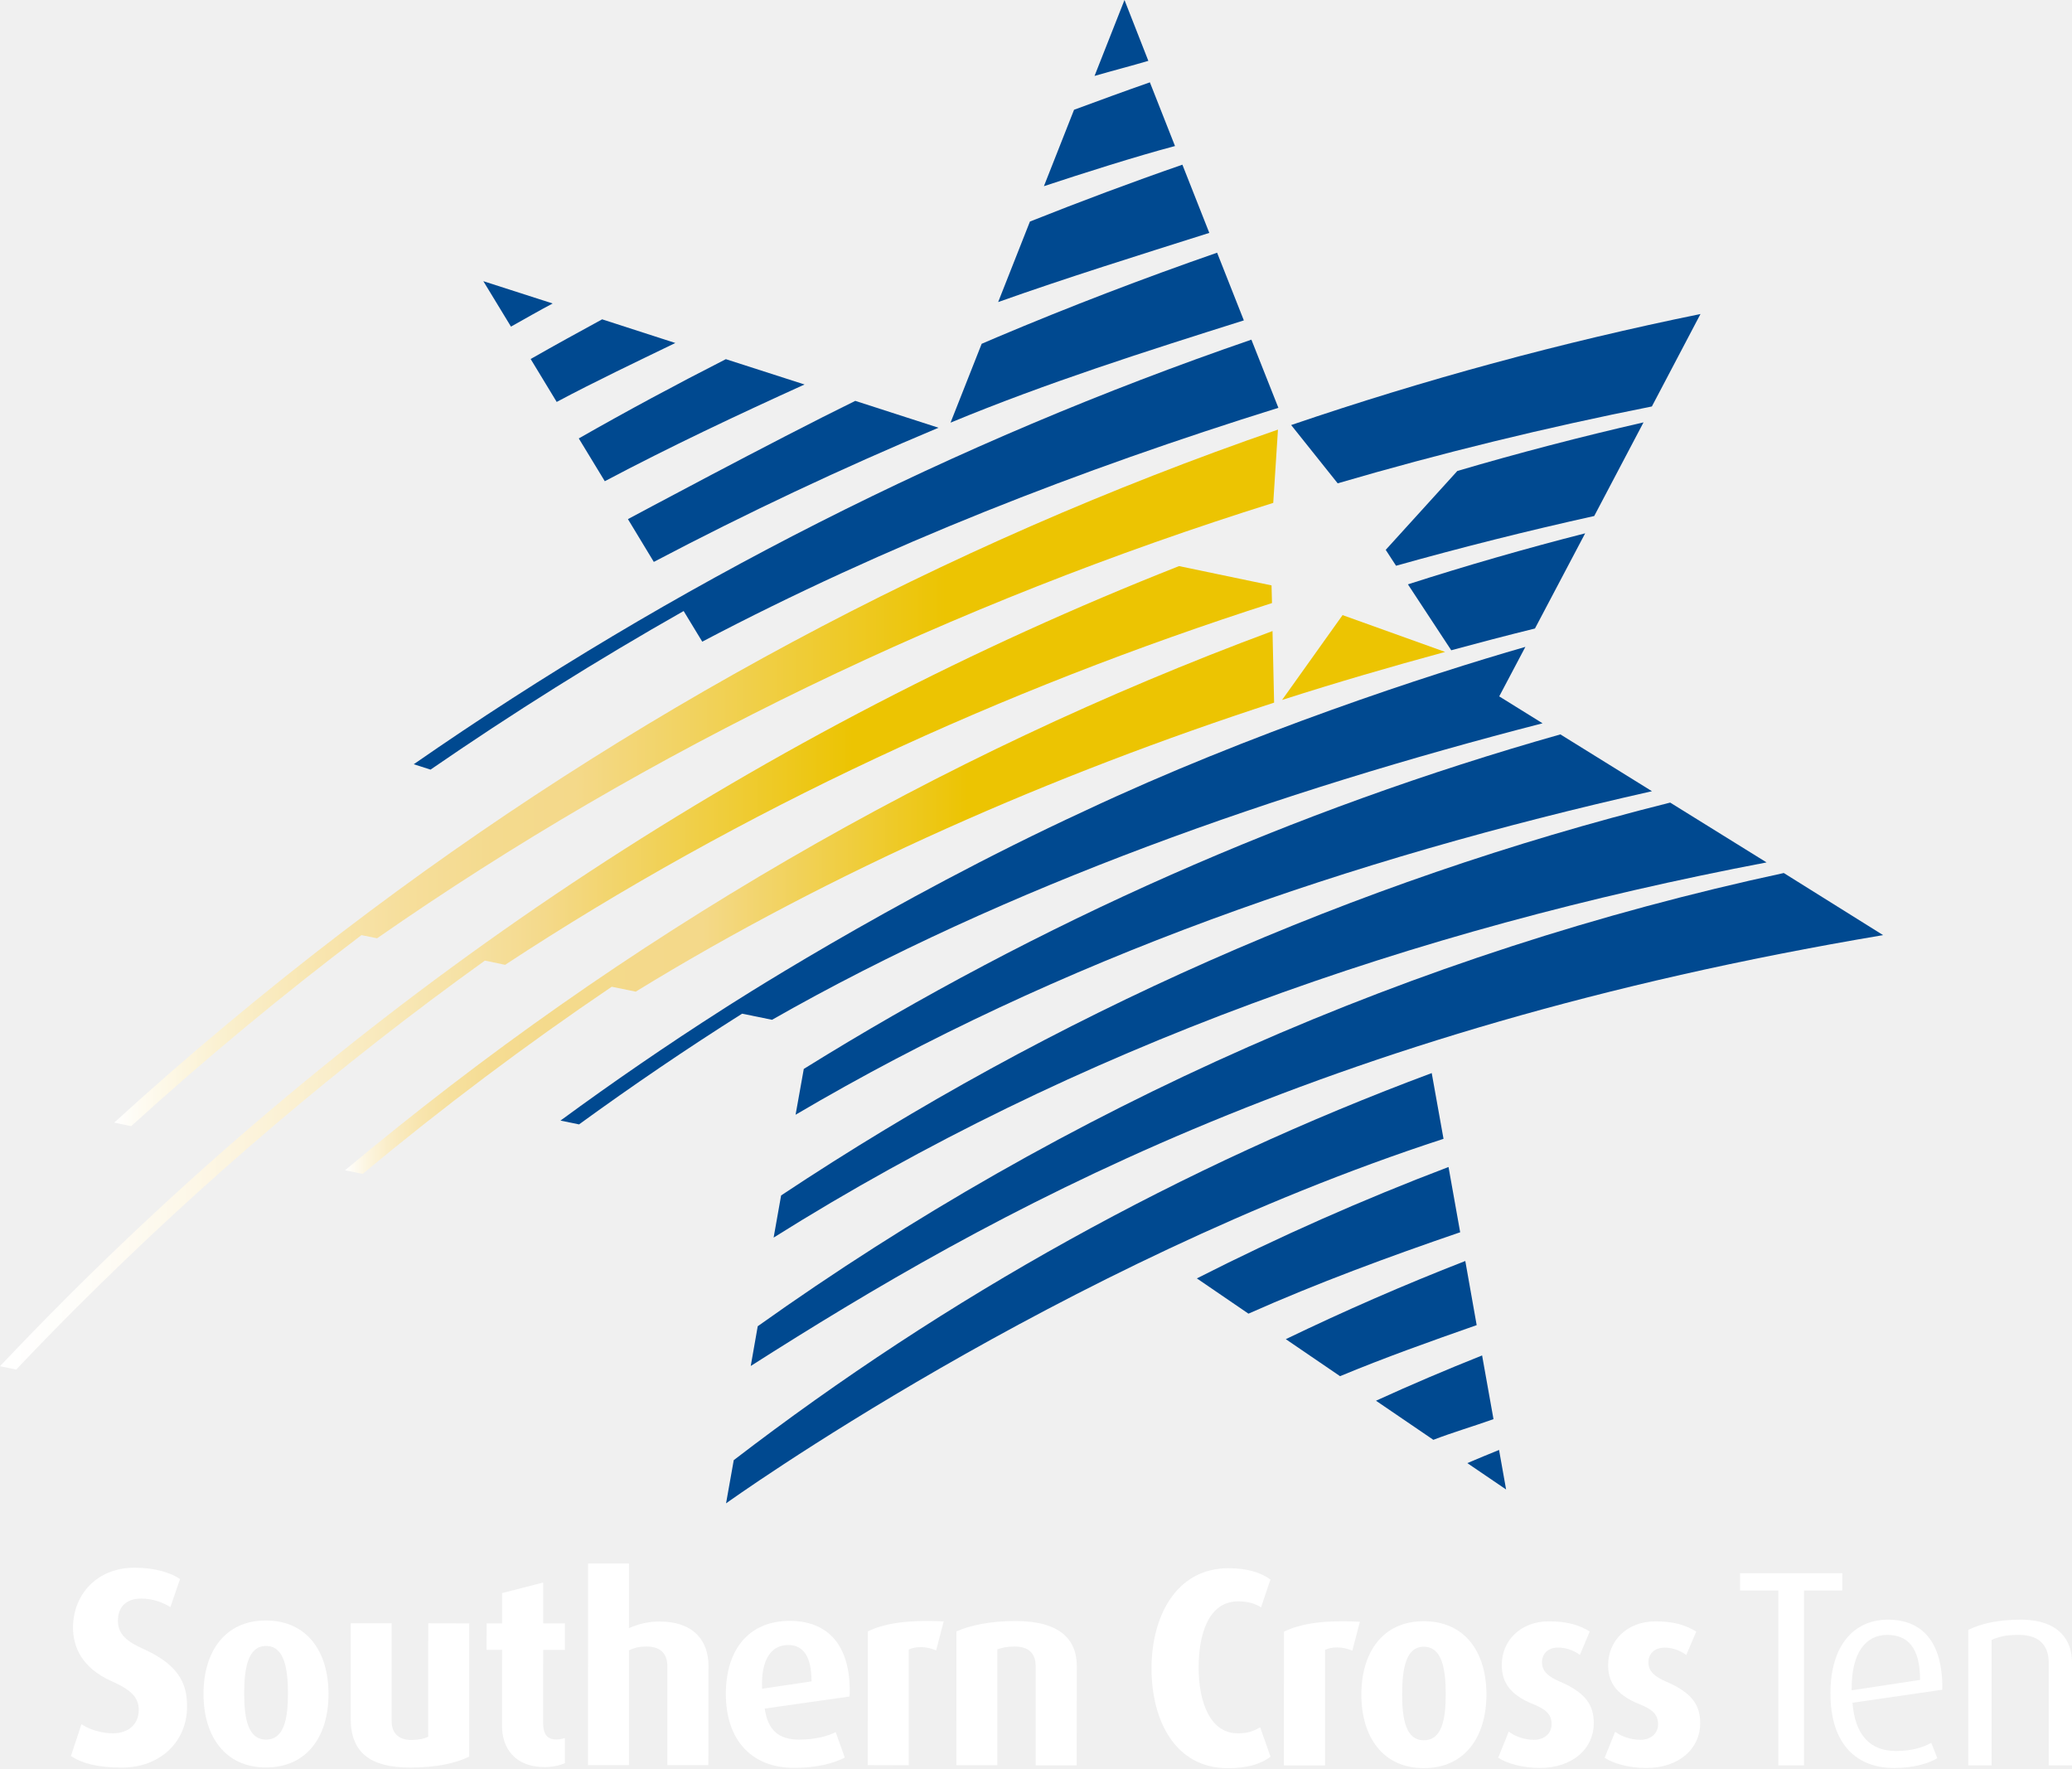
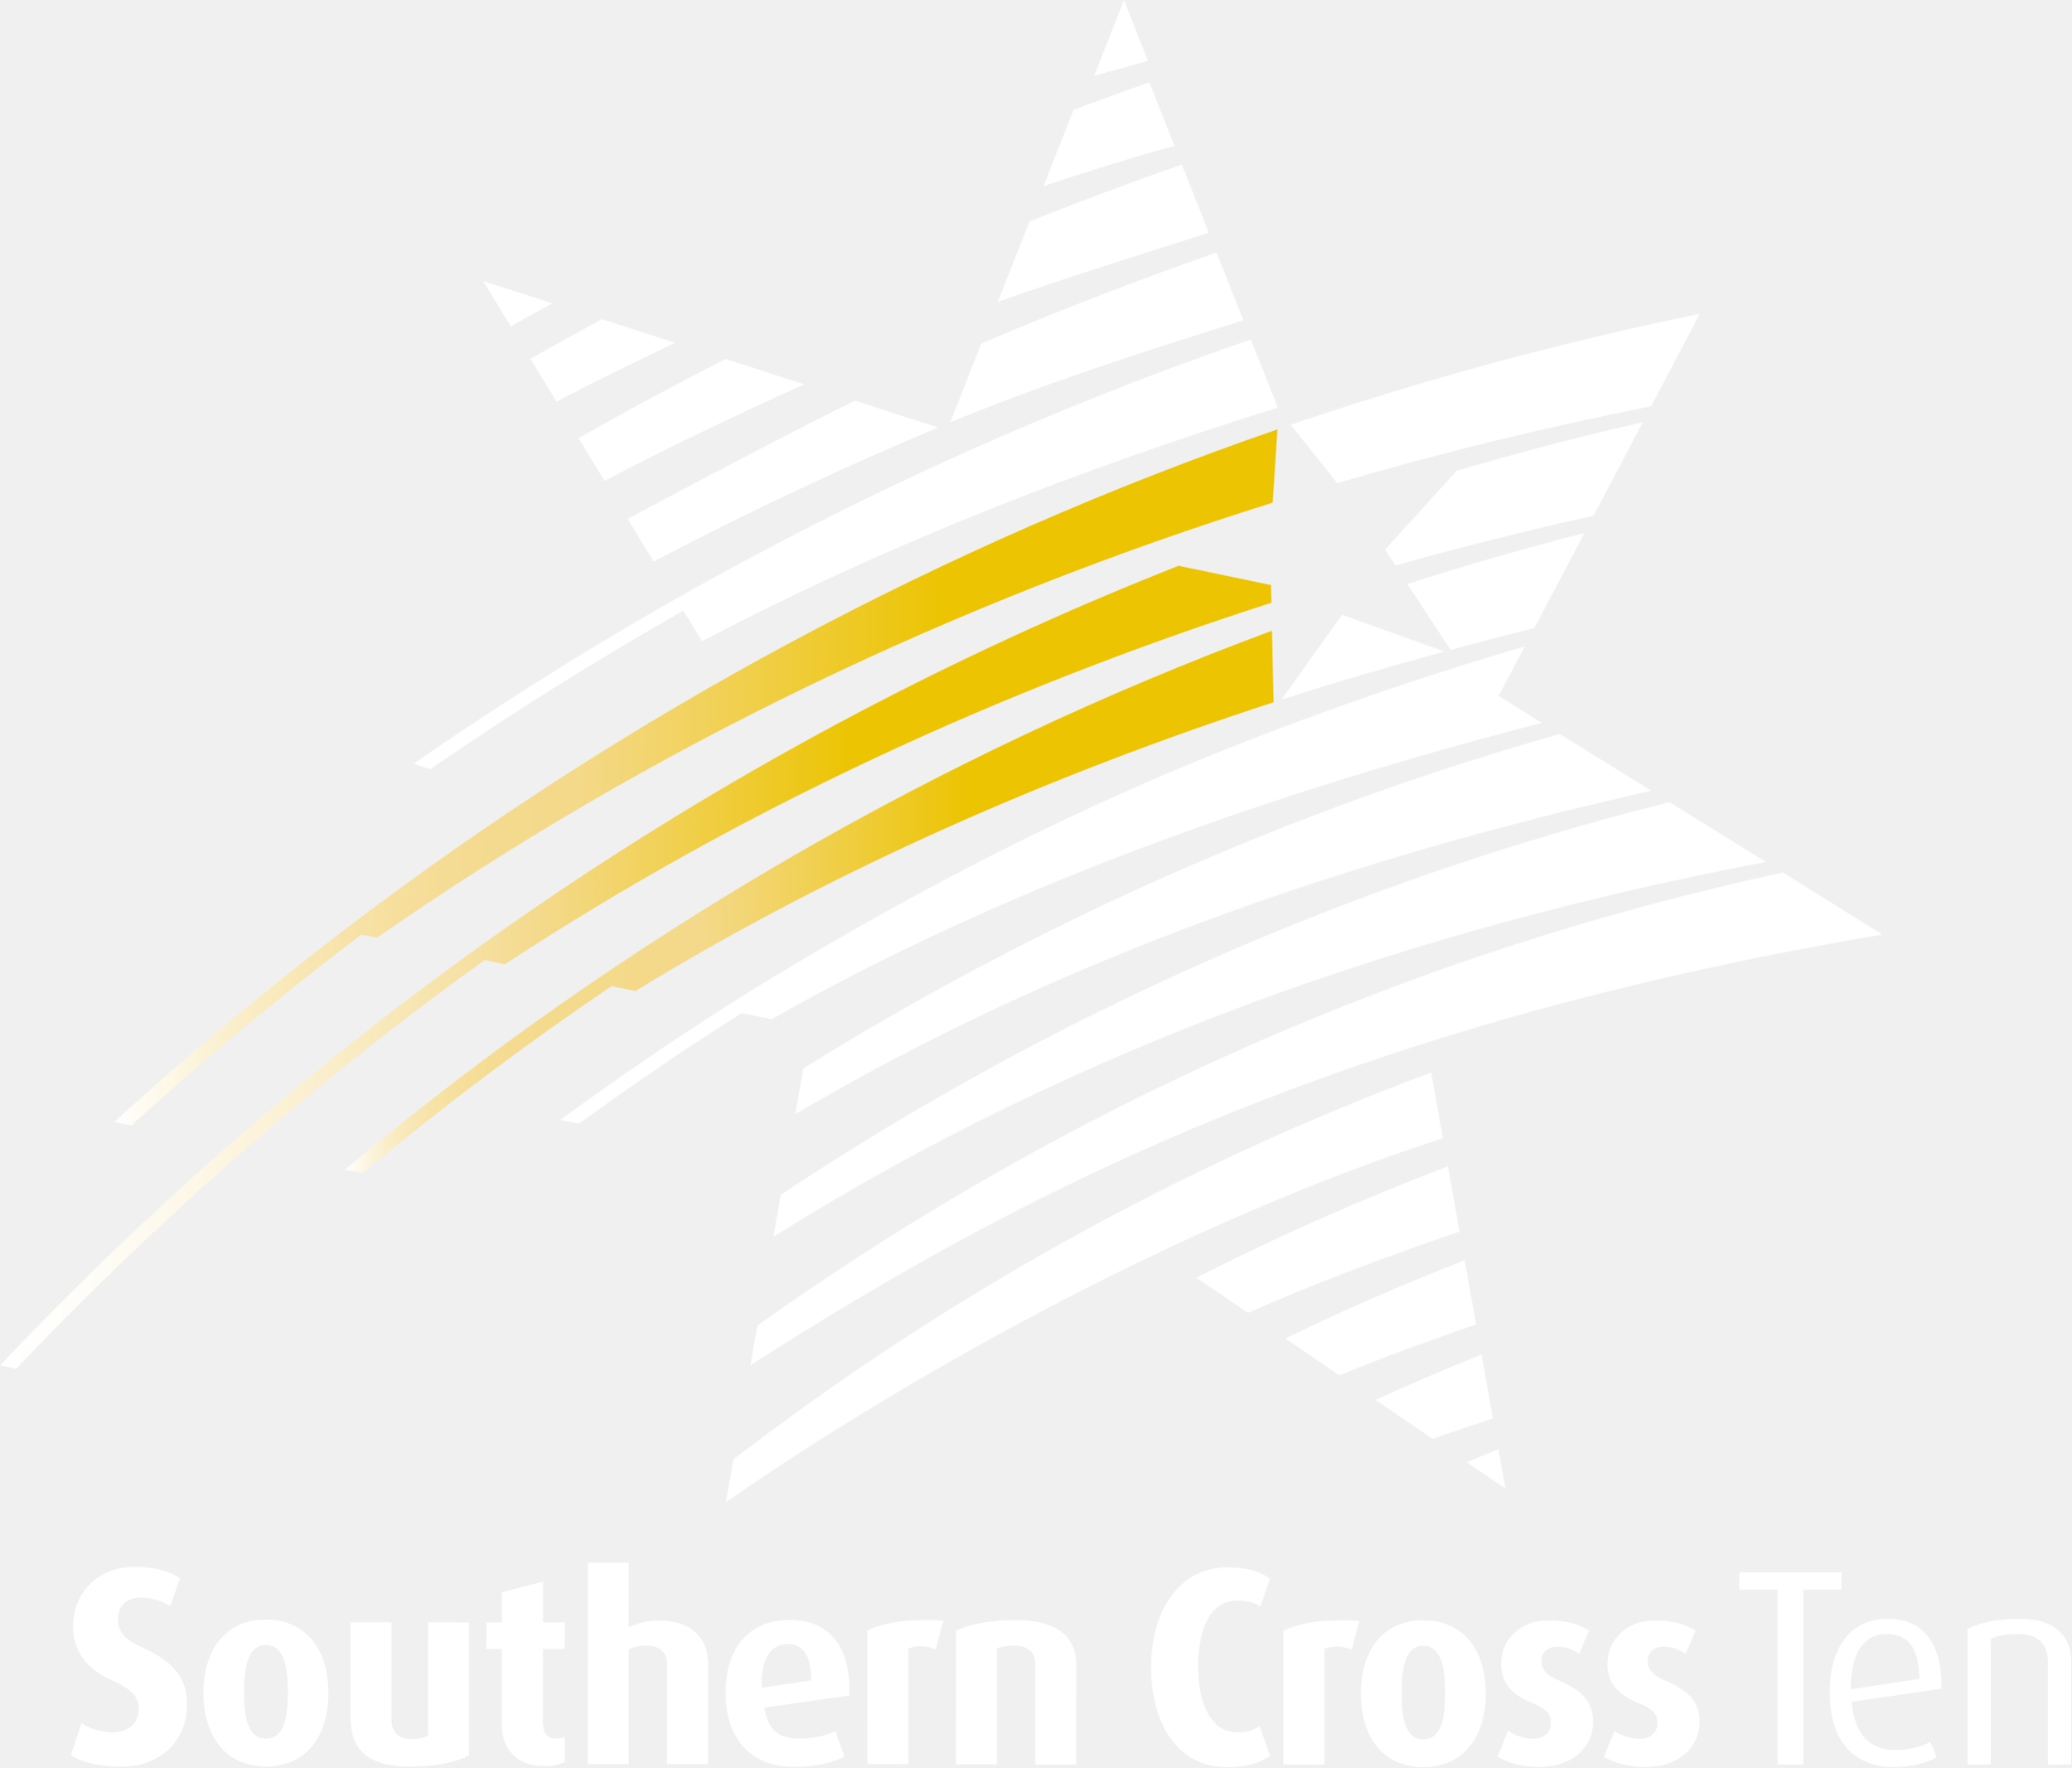
- <svg xmlns="http://www.w3.org/2000/svg" version="1.0" id="Layer_1" x="0px" y="0px" width="292.765" height="249.79" viewBox="0 0 292.765 249.79" enable-background="new 0 0 300 258.066" xml:space="preserve">
+ <svg xmlns="http://www.w3.org/2000/svg" version="1.0" id="Layer_1" x="0px" y="0px" width="312.283" height="266.443" viewBox="0 0 292.765 249.79" enable-background="new 0 0 300 258.066" xml:space="preserve">
  <defs id="defs144" />
-   <path d="m 158.886,0 -4.232,10.726 c 2.539,-0.735 5.278,-1.442 7.602,-2.13 L 158.886,0" id="path3" style="fill:#004990" />
-   <path d="m 147.5,26.302 c 5.429,-1.796 13.033,-4.219 18.522,-5.672 l -3.549,-8.998 c -3.409,1.189 -7.327,2.62 -10.714,3.875 L 147.5,26.302" id="path5" style="fill:#004990" />
-   <path d="m 141.035,42.672 c 9.61,-3.416 19.888,-6.621 29.834,-9.772 l -3.802,-9.635 c -7.224,2.503 -14.411,5.197 -21.542,8.034 l -4.49,11.373" id="path7" style="fill:#004990" />
-   <path d="m 138.705,48.569 -4.4,11.144 c 0.025,-0.011 0.036,-0.011 0.058,-0.029 13.55,-5.615 27.502,-10.042 41.387,-14.423 l -3.779,-9.563 c -10.472,3.638 -20.87,7.623 -31.149,11.964 -0.706,0.309 -1.419,0.62 -2.117,0.907" id="path9" style="fill:#004990" />
-   <path d="M 102.559,50.739 C 95.538,54.317 88.612,58.037 81.78,61.936 l 3.676,6.045 c 9.164,-4.852 18.718,-9.353 28.223,-13.665 l -11.12,-3.577" id="path11" style="fill:#004990" />
-   <path d="m 85.08,45.112 c -3.391,1.844 -6.763,3.703 -10.101,5.604 l 3.68,6.063 c 5.444,-2.9 11.192,-5.627 16.763,-8.325 L 85.08,45.112" id="path13" style="fill:#004990" />
-   <path d="m 202.526,203.402 c 2.803,-1.078 5.661,-1.905 8.498,-2.921 l -1.609,-9 c -5.052,2.012 -10.054,4.142 -14.995,6.397 l 8.106,5.524" id="path15" style="fill:#004990" />
-   <path d="m 68.294,39.721 3.904,6.419 c 1.845,-1.028 4.022,-2.286 5.891,-3.268 l -9.795,-3.151" id="path17" style="fill:#004990" />
-   <path d="m 212.805,210.418 -0.995,-5.585 c -1.501,0.613 -2.989,1.215 -4.483,1.859 l 5.478,3.726" id="path19" style="fill:#004990" />
-   <path d="m 104.858,143.201 4.228,0.863 c 33.257,-18.952 71.796,-32.337 108.871,-41.886 l -6.123,-3.801 3.688,-6.981 0.006,-0.012 c -13.584,3.9 -38.928,12.201 -62.147,23.117 -27.783,12.814 -51.308,28.116 -51.308,28.116 -7.774,4.967 -15.403,10.202 -22.881,15.687 l 2.623,0.539 c 7.533,-5.472 15.207,-10.693 23.043,-15.642" id="path21" style="fill:#004990" />
-   <path d="M 99.226,90.648 C 125.223,76.974 152.609,66.35 180.63,57.612 l -3.813,-9.63 C 134.927,62.388 95.16,82.5 58.459,107.963 l 2.374,0.76 c 11.63,-8.005 23.556,-15.487 35.764,-22.404 l 2.629,4.329" id="path23" style="fill:#004990" />
-   <path d="M 120.846,56.63 C 109.368,62.257 88.725,73.338 88.725,73.338 l 3.657,6.041 c 13.083,-6.884 26.5,-13.201 40.223,-18.953 L 120.846,56.63" id="path25" style="fill:#004990" />
-   <path d="m 109.31,174.833 c 42.896,-26.939 90.466,-43.512 140.299,-53.001 l -13.62,-8.452 c -44.715,11.203 -87.101,29.92 -125.621,55.498 l -1.058,5.955" id="path27" style="fill:#004990" />
-   <path d="m 106.077,192.97 c 33.901,-21.601 79.524,-47.334 159.999,-60.867 l -14.034,-8.773 c -52.191,11.244 -101.339,32.94 -144.977,64.025 l -0.988,5.615" id="path29" style="fill:#004990" />
-   <path d="m 220.476,103.747 c -37.654,10.661 -73.592,26.548 -106.904,47.258 l -1.159,6.472 c 37.509,-22.104 78.48,-36.126 121.002,-45.703 l -12.939,-8.027" id="path31" style="fill:#004990" />
-   <path d="m 103.676,206.274 -1.088,6.103 c 0,0 47.052,-33.817 101.375,-51.496 l -1.667,-9.289 c -35.229,13.117 -68.416,31.485 -98.62,54.682" id="path33" style="fill:#004990" />
-   <path d="m 207.04,178.138 c -8.602,3.348 -17.059,7.041 -25.362,11.044 l 7.667,5.229 c 6.348,-2.64 12.813,-4.939 19.303,-7.211 l -1.608,-9.062" id="path35" style="fill:#004990" />
-   <path d="m 206.316,174.08 -1.646,-9.221 c -12.121,4.604 -23.99,9.864 -35.559,15.738 l 7.29,4.982 c 9.773,-4.339 19.781,-8.031 29.915,-11.499" id="path37" style="fill:#004990" />
-   <path d="m 205.054,91.862 c 3.938,-1.069 7.887,-2.103 11.828,-3.073 l 7.083,-13.424 c 0,0 0,0 -0.011,0 l 0.011,-0.022 c -8.421,2.153 -16.765,4.553 -25.031,7.209 l 6.12,9.31" id="path39" style="fill:#004990" />
-   <path d="m 195.796,77.677 1.46,2.246 c 9.278,-2.601 18.614,-4.949 28.001,-7.027 l 6.967,-13.228 c -8.86,2.032 -17.628,4.312 -26.309,6.867 l -10.119,11.142" id="path41" style="fill:#004990" />
-   <path d="m 240.272,44.36 c -19.655,4.008 -38.961,9.25 -57.836,15.686 l 6.574,8.233 c 14.631,-4.283 29.461,-7.895 44.392,-10.858 l 6.87,-13.061" id="path43" style="fill:#004990" />
+   <path d="m 158.886,0 -4.232,10.726 c 2.539,-0.735 5.278,-1.442 7.602,-2.13 L 158.886,0" id="path3" style="fill:#ffffff;fill-opacity:1" />
+   <path d="m 147.5,26.302 c 5.429,-1.796 13.033,-4.219 18.522,-5.672 l -3.549,-8.998 c -3.409,1.189 -7.327,2.62 -10.714,3.875 L 147.5,26.302" id="path5" style="fill:#ffffff;fill-opacity:1" />
+   <path d="m 141.035,42.672 c 9.61,-3.416 19.888,-6.621 29.834,-9.772 l -3.802,-9.635 c -7.224,2.503 -14.411,5.197 -21.542,8.034 l -4.49,11.373" id="path7" style="fill:#ffffff;fill-opacity:1" />
+   <path d="m 138.705,48.569 -4.4,11.144 c 0.025,-0.011 0.036,-0.011 0.058,-0.029 13.55,-5.615 27.502,-10.042 41.387,-14.423 l -3.779,-9.563 c -10.472,3.638 -20.87,7.623 -31.149,11.964 -0.706,0.309 -1.419,0.62 -2.117,0.907" id="path9" style="fill:#ffffff;fill-opacity:1" />
+   <path d="M 102.559,50.739 C 95.538,54.317 88.612,58.037 81.78,61.936 l 3.676,6.045 c 9.164,-4.852 18.718,-9.353 28.223,-13.665 l -11.12,-3.577" id="path11" style="fill:#ffffff;fill-opacity:1" />
+   <path d="m 85.08,45.112 c -3.391,1.844 -6.763,3.703 -10.101,5.604 l 3.68,6.063 c 5.444,-2.9 11.192,-5.627 16.763,-8.325 L 85.08,45.112" id="path13" style="fill:#ffffff;fill-opacity:1" />
+   <path d="m 202.526,203.402 c 2.803,-1.078 5.661,-1.905 8.498,-2.921 l -1.609,-9 c -5.052,2.012 -10.054,4.142 -14.995,6.397 l 8.106,5.524" id="path15" style="fill:#ffffff;fill-opacity:1" />
+   <path d="m 68.294,39.721 3.904,6.419 c 1.845,-1.028 4.022,-2.286 5.891,-3.268 l -9.795,-3.151" id="path17" style="fill:#ffffff;fill-opacity:1" />
+   <path d="m 212.805,210.418 -0.995,-5.585 c -1.501,0.613 -2.989,1.215 -4.483,1.859 l 5.478,3.726" id="path19" style="fill:#ffffff;fill-opacity:1" />
+   <path d="m 104.858,143.201 4.228,0.863 c 33.257,-18.952 71.796,-32.337 108.871,-41.886 l -6.123,-3.801 3.688,-6.981 0.006,-0.012 c -13.584,3.9 -38.928,12.201 -62.147,23.117 -27.783,12.814 -51.308,28.116 -51.308,28.116 -7.774,4.967 -15.403,10.202 -22.881,15.687 l 2.623,0.539 c 7.533,-5.472 15.207,-10.693 23.043,-15.642" id="path21" style="fill:#ffffff;fill-opacity:1" />
+   <path d="M 99.226,90.648 C 125.223,76.974 152.609,66.35 180.63,57.612 l -3.813,-9.63 C 134.927,62.388 95.16,82.5 58.459,107.963 l 2.374,0.76 c 11.63,-8.005 23.556,-15.487 35.764,-22.404 l 2.629,4.329" id="path23" style="fill:#ffffff;fill-opacity:1" />
+   <path d="M 120.846,56.63 C 109.368,62.257 88.725,73.338 88.725,73.338 l 3.657,6.041 c 13.083,-6.884 26.5,-13.201 40.223,-18.953 L 120.846,56.63" id="path25" style="fill:#ffffff;fill-opacity:1" />
+   <path d="m 109.31,174.833 c 42.896,-26.939 90.466,-43.512 140.299,-53.001 l -13.62,-8.452 c -44.715,11.203 -87.101,29.92 -125.621,55.498 l -1.058,5.955" id="path27" style="fill:#ffffff;fill-opacity:1" />
+   <path d="m 106.077,192.97 c 33.901,-21.601 79.524,-47.334 159.999,-60.867 l -14.034,-8.773 c -52.191,11.244 -101.339,32.94 -144.977,64.025 l -0.988,5.615" id="path29" style="fill:#ffffff;fill-opacity:1" />
+   <path d="m 220.476,103.747 c -37.654,10.661 -73.592,26.548 -106.904,47.258 l -1.159,6.472 c 37.509,-22.104 78.48,-36.126 121.002,-45.703 l -12.939,-8.027" id="path31" style="fill:#ffffff;fill-opacity:1" />
+   <path d="m 103.676,206.274 -1.088,6.103 c 0,0 47.052,-33.817 101.375,-51.496 l -1.667,-9.289 c -35.229,13.117 -68.416,31.485 -98.62,54.682" id="path33" style="fill:#ffffff;fill-opacity:1" />
+   <path d="m 207.04,178.138 c -8.602,3.348 -17.059,7.041 -25.362,11.044 l 7.667,5.229 c 6.348,-2.64 12.813,-4.939 19.303,-7.211 l -1.608,-9.062" id="path35" style="fill:#ffffff;fill-opacity:1" />
+   <path d="m 206.316,174.08 -1.646,-9.221 c -12.121,4.604 -23.99,9.864 -35.559,15.738 l 7.29,4.982 c 9.773,-4.339 19.781,-8.031 29.915,-11.499" id="path37" style="fill:#ffffff;fill-opacity:1" />
+   <path d="m 205.054,91.862 c 3.938,-1.069 7.887,-2.103 11.828,-3.073 l 7.083,-13.424 c 0,0 0,0 -0.011,0 l 0.011,-0.022 c -8.421,2.153 -16.765,4.553 -25.031,7.209 l 6.12,9.31" id="path39" style="fill:#ffffff;fill-opacity:1" />
+   <path d="m 195.796,77.677 1.46,2.246 c 9.278,-2.601 18.614,-4.949 28.001,-7.027 l 6.967,-13.228 c -8.86,2.032 -17.628,4.312 -26.309,6.867 l -10.119,11.142" id="path41" style="fill:#ffffff;fill-opacity:1" />
+   <path d="m 240.272,44.36 c -19.655,4.008 -38.961,9.25 -57.836,15.686 l 6.574,8.233 c 14.631,-4.283 29.461,-7.895 44.392,-10.858 l 6.87,-13.061" id="path43" style="fill:#ffffff;fill-opacity:1" />
  <path d="m 17.206,249.704 c -3.386,0 -5.614,-0.593 -7.184,-1.631 l 1.484,-4.501 c 0.872,0.598 2.521,1.274 4.42,1.293 2.28,0 3.682,-1.339 3.682,-3.29 0,-1.753 -1.031,-2.833 -3.814,-4.063 -4.287,-1.91 -5.477,-4.909 -5.477,-7.594 0,-4.617 3.36,-8.459 8.695,-8.448 2.951,0 5.112,0.719 6.427,1.597 l -1.365,3.969 c -0.954,-0.613 -2.429,-1.209 -4.102,-1.209 -2.155,0 -3.311,1.196 -3.311,3.127 0,2.005 1.393,3.002 3.705,4.041 5.307,2.395 6.065,5.294 6.065,8.102 -0.005,4.948 -3.804,8.625 -9.225,8.607" id="path45" style="fill:#ffffff;fill-opacity:1" />
  <path d="m 37.594,232.523 c -2.56,0 -3.091,3.128 -3.091,6.691 0,3.615 0.555,6.537 3.082,6.537 2.552,0 3.1,-2.922 3.1,-6.537 -0.001,-3.563 -0.536,-6.691 -3.091,-6.691 m -0.009,17.164 c -5.79,0 -8.837,-4.429 -8.831,-10.4 0,-5.975 3.053,-10.363 8.79,-10.363 5.856,0 8.874,4.403 8.874,10.393 -10e-4,5.975 -3.041,10.37 -8.833,10.37 z" id="path47" style="fill:#ffffff;fill-opacity:1" />
-   <path d="m 57.935,249.704 c -5.639,-0.017 -8.385,-2.125 -8.385,-6.942 l 0.006,-13.443 5.784,0 0,13.846 c 0,1.456 0.783,2.637 2.758,2.637 1.028,0 1.764,-0.146 2.406,-0.461 l 0.006,-16.021 5.79,0.013 0,18.817 c -1.868,0.916 -4.598,1.554 -8.365,1.554" id="path49" style="fill:#ffffff;fill-opacity:1" />
-   <path d="m 76.943,249.634 c -4.192,0 -6.01,-2.71 -6.01,-5.795 l 0.007,-10.764 -2.193,0 0.012,-3.745 2.185,0 0,-4.277 5.804,-1.491 0,5.769 3.075,0 -0.007,3.745 -3.067,0 -0.007,10.336 c 0,1.52 0.543,2.322 1.852,2.322 0.483,0 0.735,-0.067 1.223,-0.209 l 0,3.557 c -0.488,0.219 -1.54,0.552 -2.874,0.552" id="path51" style="fill:#ffffff;fill-opacity:1" />
-   <path d="m 94.29,249.36 0.007,-13.937 c 0,-1.563 -0.71,-2.82 -2.962,-2.82 -0.932,0 -1.675,0.146 -2.464,0.545 l 0,16.212 -5.79,0 0.012,-28.485 5.782,0 L 88.87,230 c 1.364,-0.588 2.759,-0.932 4.308,-0.932 5.022,0.016 6.929,2.897 6.929,6.258 l -0.018,14.034 -5.799,0" id="path53" style="fill:#ffffff;fill-opacity:1" />
-   <path d="m 111.361,232.387 c -2.384,0 -3.859,2.038 -3.681,6.178 l 6.986,-1.04 c 0,-3.561 -1.188,-5.138 -3.305,-5.138 m -3.309,8.977 c 0.421,2.947 1.878,4.388 4.825,4.388 2.335,0 4.129,-0.505 5.202,-1.055 l 1.288,3.595 c -1.556,0.774 -3.791,1.451 -7.152,1.451 -6.138,0 -9.661,-4.059 -9.655,-10.445 0,-6.291 3.27,-10.321 9.033,-10.321 5.787,0.013 8.728,3.927 8.449,10.686 l -11.99,1.701 z" id="path55" style="fill:#ffffff;fill-opacity:1" />
-   <path d="m 132.272,233.148 c -1.412,-0.612 -2.904,-0.577 -3.869,-0.126 l 0,16.354 -5.804,-0.017 0.022,-18.896 c 2.227,-1.073 5.347,-1.667 10.72,-1.408 l -1.069,4.093" id="path57" style="fill:#ffffff;fill-opacity:1" />
-   <path d="m 146.338,249.387 0,-14.008 c 0,-1.403 -0.618,-2.776 -2.962,-2.776 -1.148,0 -1.767,0.174 -2.456,0.392 l 0,16.382 -5.787,0 0.011,-18.913 c 1.99,-0.867 4.834,-1.475 8.382,-1.463 6.344,0 8.623,2.71 8.623,6.348 l -0.024,14.039 -5.787,0" id="path59" style="fill:#ffffff;fill-opacity:1" />
+   <path d="m 57.935,249.704 c -5.639,-0.017 -8.385,-2.125 -8.385,-6.942 l 0.006,-13.443 h 5.784 v 13.846 c 0,1.456 0.783,2.637 2.758,2.637 1.028,0 1.764,-0.146 2.406,-0.461 l 0.006,-16.021 5.79,0.013 v 18.817 c -1.868,0.916 -4.598,1.554 -8.365,1.554" id="path49" style="fill:#ffffff;fill-opacity:1" />
+   <path d="m 76.943,249.634 c -4.192,0 -6.01,-2.71 -6.01,-5.795 l 0.007,-10.764 h -2.193 l 0.012,-3.745 h 2.185 v -4.277 l 5.804,-1.491 v 5.769 h 3.075 l -0.007,3.745 h -3.067 l -0.007,10.336 c 0,1.52 0.543,2.322 1.852,2.322 0.483,0 0.735,-0.067 1.223,-0.209 v 3.557 c -0.488,0.219 -1.54,0.552 -2.874,0.552" id="path51" style="fill:#ffffff;fill-opacity:1" />
+   <path d="m 94.29,249.36 0.007,-13.937 c 0,-1.563 -0.71,-2.82 -2.962,-2.82 -0.932,0 -1.675,0.146 -2.464,0.545 v 16.212 h -5.79 l 0.012,-28.485 h 5.782 L 88.87,230 c 1.364,-0.588 2.759,-0.932 4.308,-0.932 5.022,0.016 6.929,2.897 6.929,6.258 l -0.018,14.034 H 94.29" id="path53" style="fill:#ffffff;fill-opacity:1" />
+   <path d="m 111.361,232.387 c -2.384,0 -3.859,2.038 -3.681,6.178 l 6.986,-1.04 c 0,-3.561 -1.188,-5.138 -3.305,-5.138 m -3.309,8.977 c 0.421,2.947 1.878,4.388 4.825,4.388 2.335,0 4.129,-0.505 5.202,-1.055 l 1.288,3.595 c -1.556,0.774 -3.791,1.451 -7.152,1.451 -6.138,0 -9.661,-4.059 -9.655,-10.445 0,-6.291 3.27,-10.321 9.033,-10.321 5.787,0.013 8.728,3.927 8.449,10.686 z" id="path55" style="fill:#ffffff;fill-opacity:1" />
+   <path d="m 132.272,233.148 c -1.412,-0.612 -2.904,-0.577 -3.869,-0.126 v 16.354 l -5.804,-0.017 0.022,-18.896 c 2.227,-1.073 5.347,-1.667 10.72,-1.408 l -1.069,4.093" id="path57" style="fill:#ffffff;fill-opacity:1" />
+   <path d="m 146.338,249.387 v -14.008 c 0,-1.403 -0.618,-2.776 -2.962,-2.776 -1.148,0 -1.767,0.174 -2.456,0.392 v 16.382 h -5.787 l 0.011,-18.913 c 1.99,-0.867 4.834,-1.475 8.382,-1.463 6.344,0 8.623,2.71 8.623,6.348 l -0.024,14.039 h -5.787" id="path59" style="fill:#ffffff;fill-opacity:1" />
  <path d="m 173.496,249.79 c -7.424,0 -10.793,-6.7 -10.793,-14.117 0.011,-7.307 3.468,-14.132 10.861,-14.132 2.654,0 4.583,0.604 5.945,1.595 l -1.329,3.928 c -0.757,-0.477 -1.734,-0.842 -3.226,-0.842 -4.236,0 -5.592,4.707 -5.592,9.402 0,4.673 1.551,9.241 5.528,9.241 1.522,0 2.269,-0.34 3.166,-0.847 l 1.462,4.14 c -1.382,1.08 -3.38,1.632 -6.022,1.632" id="path61" style="fill:#ffffff;fill-opacity:1" />
-   <path d="m 191.077,233.185 c -1.423,-0.614 -2.894,-0.569 -3.858,-0.109 l 0,16.321 -5.81,0 0.013,-18.893 c 2.219,-1.08 5.35,-1.678 10.726,-1.401 l -1.071,4.082" id="path63" style="fill:#ffffff;fill-opacity:1" />
+   <path d="m 191.077,233.185 c -1.423,-0.614 -2.894,-0.569 -3.858,-0.109 v 16.321 h -5.81 l 0.013,-18.893 c 2.219,-1.08 5.35,-1.678 10.726,-1.401 l -1.071,4.082" id="path63" style="fill:#ffffff;fill-opacity:1" />
  <path d="m 201.184,232.633 c -2.543,-0.018 -3.065,3.106 -3.065,6.683 -0.012,3.589 0.537,6.527 3.054,6.527 2.566,0 3.101,-2.938 3.101,-6.527 -0.002,-3.576 -0.531,-6.683 -3.09,-6.683 m -0.012,17.147 c -5.777,0 -8.818,-4.413 -8.818,-10.389 0,-5.995 3.046,-10.364 8.796,-10.364 5.857,0 8.878,4.382 8.878,10.364 -0.014,5.976 -3.04,10.389 -8.856,10.389 z" id="path65" style="fill:#ffffff;fill-opacity:1" />
  <path d="m 217.57,249.754 c -2.458,0 -4.641,-0.627 -5.879,-1.452 l 1.491,-3.683 c 0.748,0.6 2.107,1.162 3.566,1.162 1.482,0 2.486,-0.917 2.486,-2.198 0,-1.328 -0.701,-2.068 -2.557,-2.82 -3.68,-1.447 -4.482,-3.486 -4.482,-5.569 0,-3.422 2.664,-6.167 6.683,-6.149 2.471,0 4.19,0.479 5.745,1.432 l -1.393,3.317 c -0.609,-0.499 -1.768,-1.045 -3.068,-1.045 -1.521,0 -2.282,0.93 -2.282,2.089 0,1.321 0.993,2.074 2.544,2.729 3.863,1.648 4.771,3.53 4.771,5.879 0,3.478 -2.878,6.308 -7.625,6.308" id="path67" style="fill:#ffffff;fill-opacity:1" />
  <path d="m 232.597,249.761 c -2.447,0 -4.642,-0.634 -5.87,-1.446 l 1.489,-3.674 c 0.751,0.589 2.112,1.141 3.569,1.141 1.481,0 2.493,-0.917 2.493,-2.188 0,-1.326 -0.706,-2.078 -2.562,-2.819 -3.681,-1.444 -4.495,-3.478 -4.495,-5.568 0,-3.416 2.68,-6.161 6.695,-6.161 2.473,0 4.196,0.488 5.758,1.446 l -1.413,3.313 c -0.609,-0.492 -1.756,-1.046 -3.042,-1.046 -1.529,0 -2.307,0.931 -2.307,2.086 0,1.314 0.998,2.067 2.545,2.738 3.861,1.632 4.774,3.524 4.774,5.875 0.001,3.477 -2.886,6.303 -7.634,6.303" id="path69" style="fill:#ffffff;fill-opacity:1" />
  <polyline points="254.613,228.123 254.613,252.824 250.985,252.824 250.985,228.123 245.576,228.123   245.576,225.677 260.022,225.677 260.022,228.123 254.613,228.123 " id="polyline71" style="fill:#ffffff;fill-opacity:1" transform="translate(0.288,-3.437)" />
-   <path d="m 266.66,230.959 c -2.933,0 -5.097,2.354 -5.029,7.826 l 9.669,-1.466 c 0,-4.57 -1.758,-6.36 -4.64,-6.36 m -4.914,9.586 c 0.36,4.577 2.509,6.816 6.144,6.816 2.285,0 3.94,-0.546 4.989,-1.161 l 0.856,2.176 c -1.229,0.751 -3.364,1.385 -6.104,1.385 -5.287,0 -8.997,-3.329 -8.997,-10.531 0,-6.855 3.371,-10.421 8.127,-10.421 4.845,0 7.771,3.156 7.684,9.895 l -12.699,1.841 z" id="path73" style="fill:#ffffff;fill-opacity:1" />
-   <path d="m 289.472,249.387 0,-14.503 c 0,-1.878 -0.798,-3.926 -4.243,-3.926 -1.864,0 -2.772,0.263 -3.825,0.703 l 0,17.726 -3.294,0 0,-19.144 c 1.798,-0.867 4.158,-1.435 7.386,-1.435 5.625,0 7.269,3.111 7.269,6.001 l 0,14.577 -3.293,0" id="path75" style="fill:#ffffff;fill-opacity:1" />
-   <path d="m 181.151,98.882 8.548,-11.987 14.492,5.201 c -7.854,2.14 -15.284,4.3 -23.04,6.786" id="path77" style="fill:#ecc402" />
+   <path d="m 266.66,230.959 c -2.933,0 -5.097,2.354 -5.029,7.826 l 9.669,-1.466 c 0,-4.57 -1.758,-6.36 -4.64,-6.36 m -4.914,9.586 c 0.36,4.577 2.509,6.816 6.144,6.816 2.285,0 3.94,-0.546 4.989,-1.161 l 0.856,2.176 c -1.229,0.751 -3.364,1.385 -6.104,1.385 -5.287,0 -8.997,-3.329 -8.997,-10.531 0,-6.855 3.371,-10.421 8.127,-10.421 4.845,0 7.771,3.156 7.684,9.895 z" id="path73" style="fill:#ffffff;fill-opacity:1" />
+   <path d="m 289.472,249.387 v -14.503 c 0,-1.878 -0.798,-3.926 -4.243,-3.926 -1.864,0 -2.772,0.263 -3.825,0.703 v 17.726 h -3.294 v -19.144 c 1.798,-0.867 4.158,-1.435 7.386,-1.435 5.625,0 7.269,3.111 7.269,6.001 v 14.577 h -3.293" id="path75" style="fill:#ffffff;fill-opacity:1" />
+   <path d="m 181.151,98.882 8.548,-11.987 14.492,5.201 c -7.854,2.14 -15.284,4.3 -23.04,6.786" id="path77" style="fill:#ffffff;fill-opacity:1" />
  <linearGradient id="SVGID_1_" gradientUnits="userSpaceOnUse" x1="48.464" y1="130.925" x2="179.738" y2="130.925" gradientTransform="translate(0.288,-3.437)">
    <stop offset="0" style="stop-color:#FFFFFF" id="stop80" />
    <stop offset="0.023" style="stop-color:#FCF5E0" id="stop82" />
    <stop offset="0.049" style="stop-color:#FAECC5" id="stop84" />
    <stop offset="0.079" style="stop-color:#F8E5AF" id="stop86" />
    <stop offset="0.114" style="stop-color:#F6E09E" id="stop88" />
    <stop offset="0.157" style="stop-color:#F5DC93" id="stop90" />
    <stop offset="0.217" style="stop-color:#F4DA8C" id="stop92" />
    <stop offset="0.385" style="stop-color:#F4D98A" id="stop94" />
    <stop offset="0.67" style="stop-color:#ECC402" id="stop96" />
    <stop offset="1" style="stop-color:#ECC402" id="stop98" />
  </linearGradient>
  <path d="M 48.752,165.323 C 88.185,132.335 132.44,106.715 179.801,89.146 l 0.225,10.114 c -31.212,10.168 -62.338,23.724 -90.201,40.83 l -3.388,-0.695 c -12.112,8.189 -23.856,17.019 -35.198,26.436 l -2.487,-0.508" id="path100" style="fill:url(#SVGID_1_)" />
  <linearGradient id="SVGID_2_" gradientUnits="userSpaceOnUse" x1="-0.288" y1="140.16" x2="179.439" y2="140.16" gradientTransform="translate(0.288,-3.437)">
    <stop offset="0" style="stop-color:#FFFFFF" id="stop103" />
    <stop offset="0.065" style="stop-color:#FEFDF9" id="stop105" />
    <stop offset="0.153" style="stop-color:#FDF7E7" id="stop107" />
    <stop offset="0.256" style="stop-color:#FAEECB" id="stop109" />
    <stop offset="0.367" style="stop-color:#F6E1A3" id="stop111" />
    <stop offset="0.429" style="stop-color:#F4D98A" id="stop113" />
    <stop offset="0.67" style="stop-color:#ECC402" id="stop115" />
    <stop offset="1" style="stop-color:#ECC402" id="stop117" />
  </linearGradient>
  <path d="m 166.595,79.971 13.068,2.726 0.064,2.498 c -38.159,12.243 -74.899,29.137 -108.358,51.106 l -2.857,-0.599 c -20.36,14.614 -39.679,31.007 -57.761,49.081 -2.863,2.864 -5.684,5.76 -8.459,8.692 L 0,192.998 c 3.069,-3.232 6.177,-6.448 9.352,-9.618 45.589,-45.575 99.009,-80.461 157.243,-103.409" id="path119" style="fill:url(#SVGID_2_)" />
  <linearGradient id="SVGID_3_" gradientUnits="userSpaceOnUse" x1="15.849" y1="113.326" x2="180.283" y2="113.326" gradientTransform="translate(0.288,-3.437)">
    <stop offset="0" style="stop-color:#FFFFFF" id="stop122" />
    <stop offset="0.024" style="stop-color:#FEFBF1" id="stop124" />
    <stop offset="0.1" style="stop-color:#FAEFCC" id="stop126" />
    <stop offset="0.176" style="stop-color:#F8E5AF" id="stop128" />
    <stop offset="0.251" style="stop-color:#F6DE9B" id="stop130" />
    <stop offset="0.325" style="stop-color:#F4DA8E" id="stop132" />
    <stop offset="0.396" style="stop-color:#F4D98A" id="stop134" />
    <stop offset="0.714" style="stop-color:#ECC402" id="stop136" />
    <stop offset="1" style="stop-color:#ECC402" id="stop138" />
  </linearGradient>
  <path d="m 48.528,131.545 c 40.243,-30.71 84.767,-54.528 132.043,-70.856 l -0.666,10.353 C 134.947,85.132 91.94,105.629 53.28,132.551 l -2.207,-0.447 c -11.19,8.469 -22.042,17.461 -32.538,26.986 l -2.399,-0.5 c 10.439,-9.514 21.237,-18.529 32.354,-27.02 l 0.038,-0.025" id="path140" style="fill:url(#SVGID_3_)" />
</svg>
